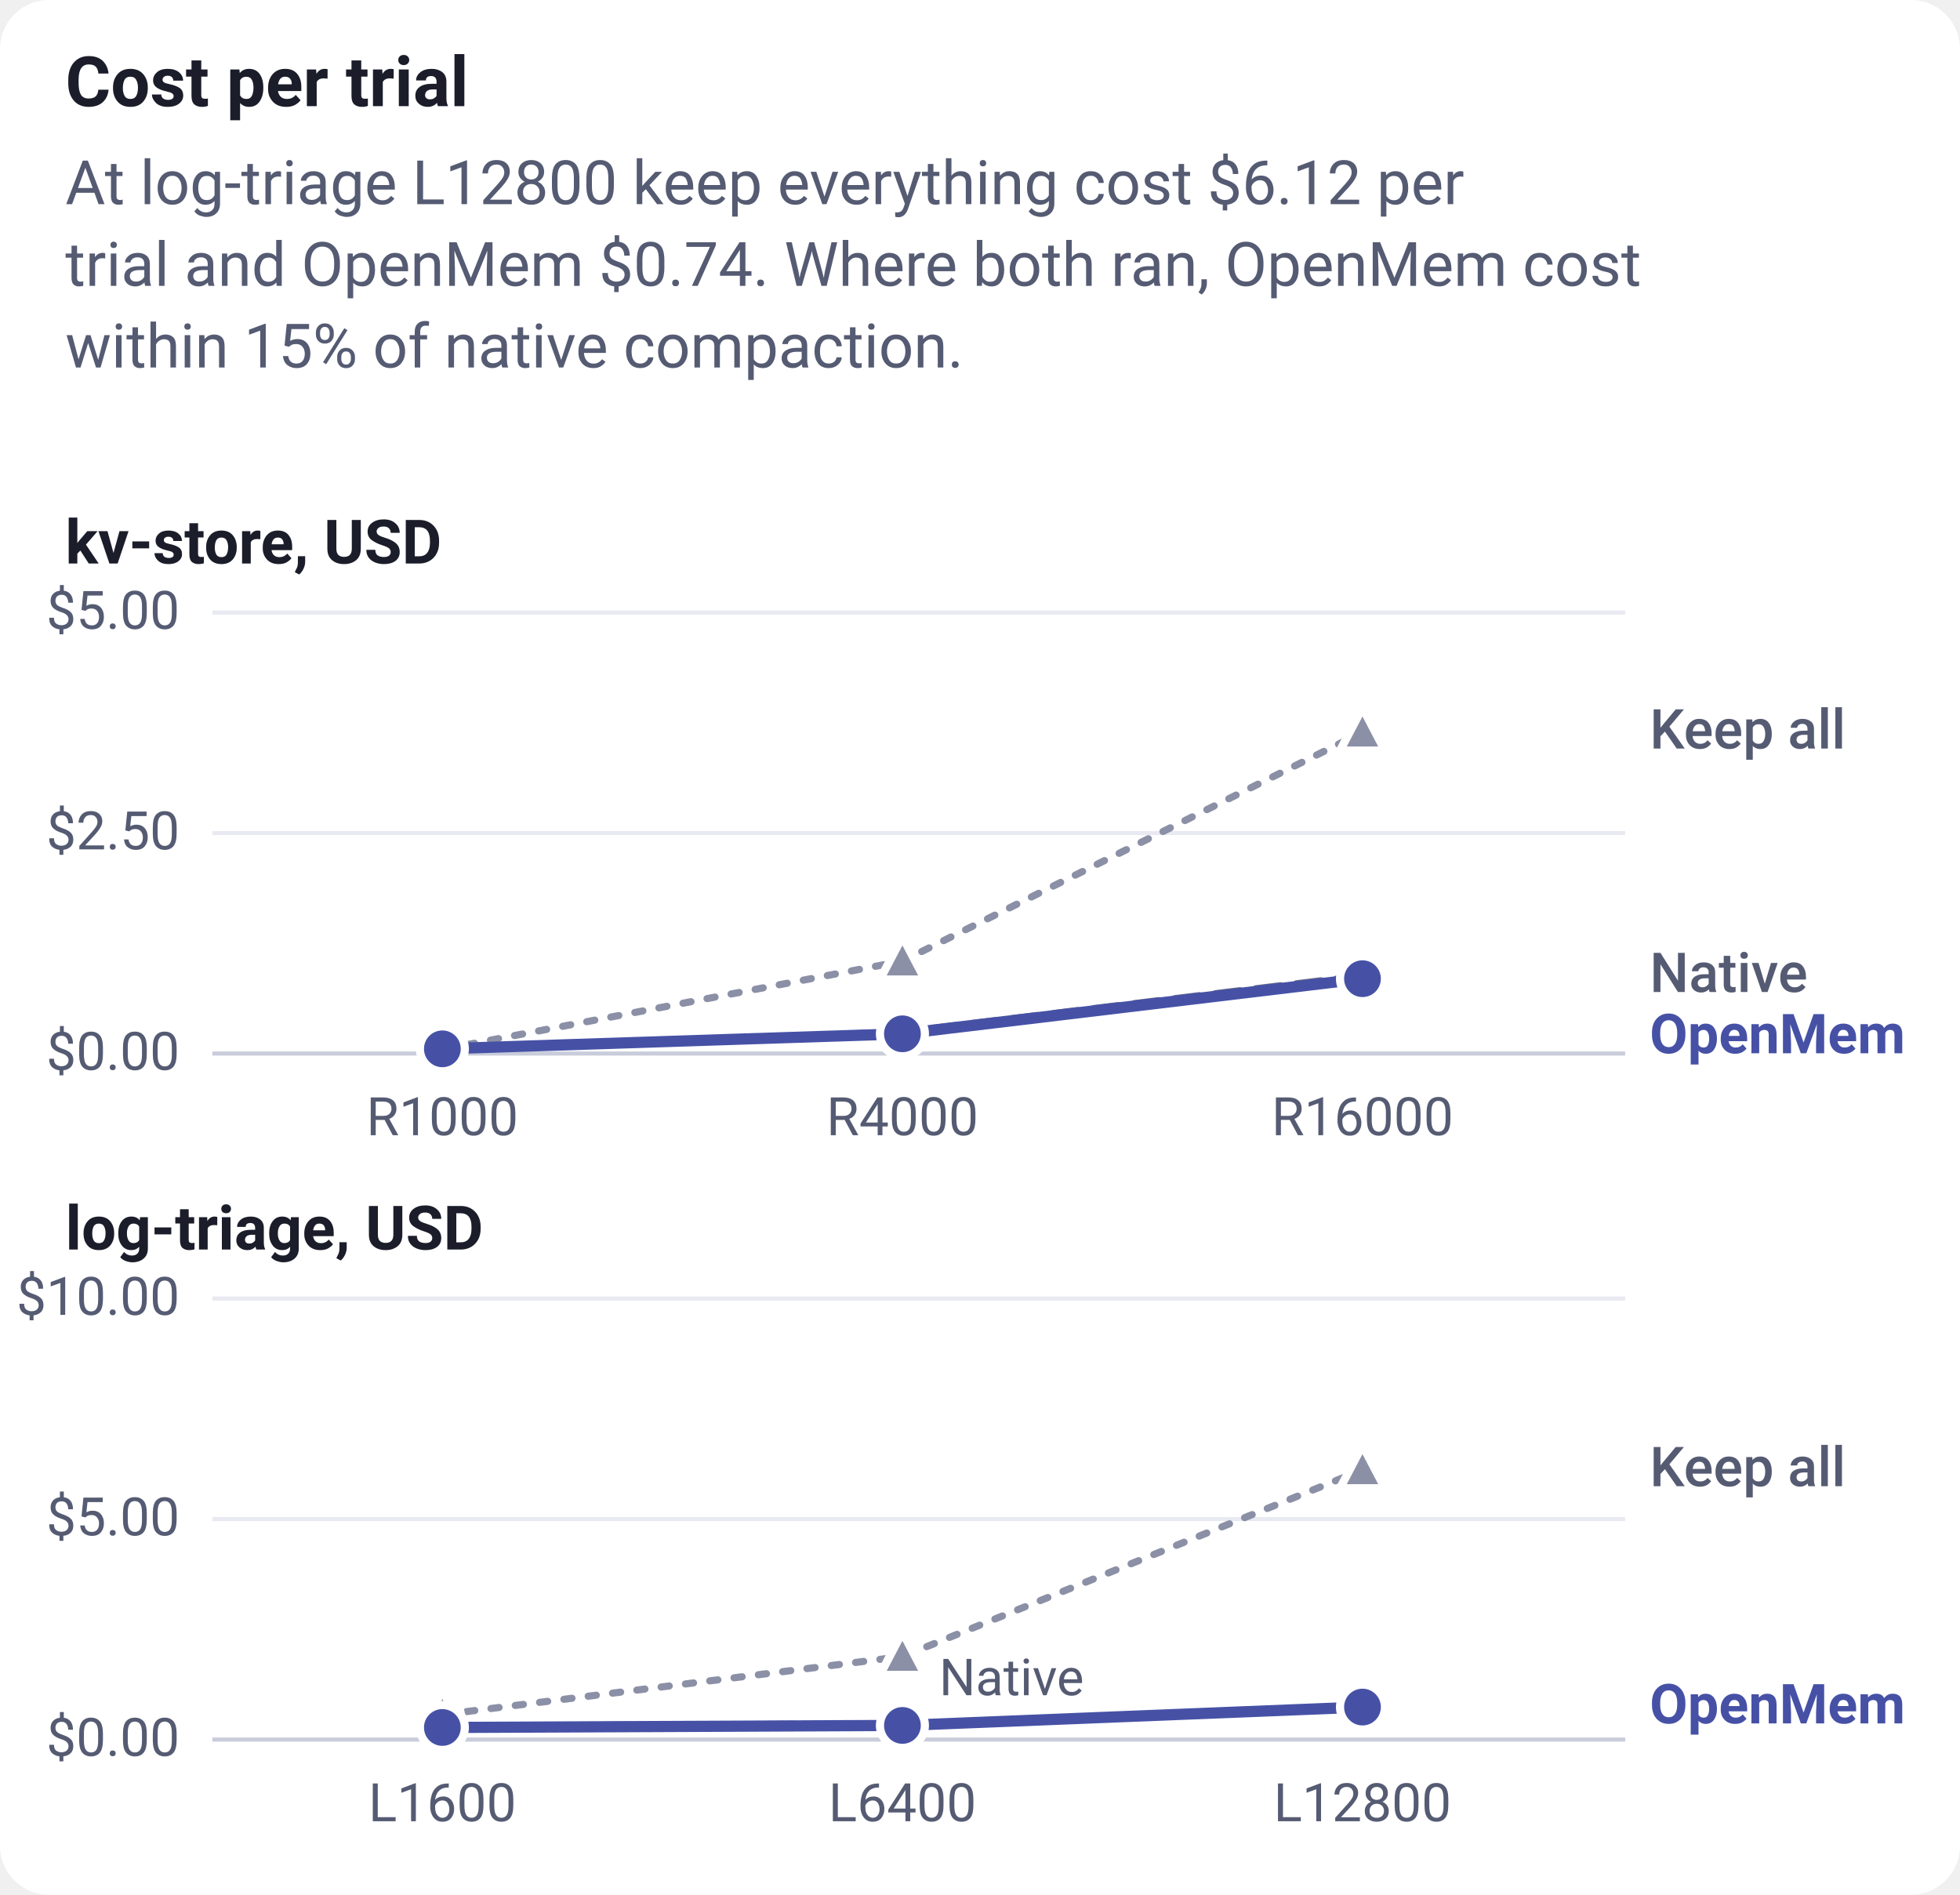
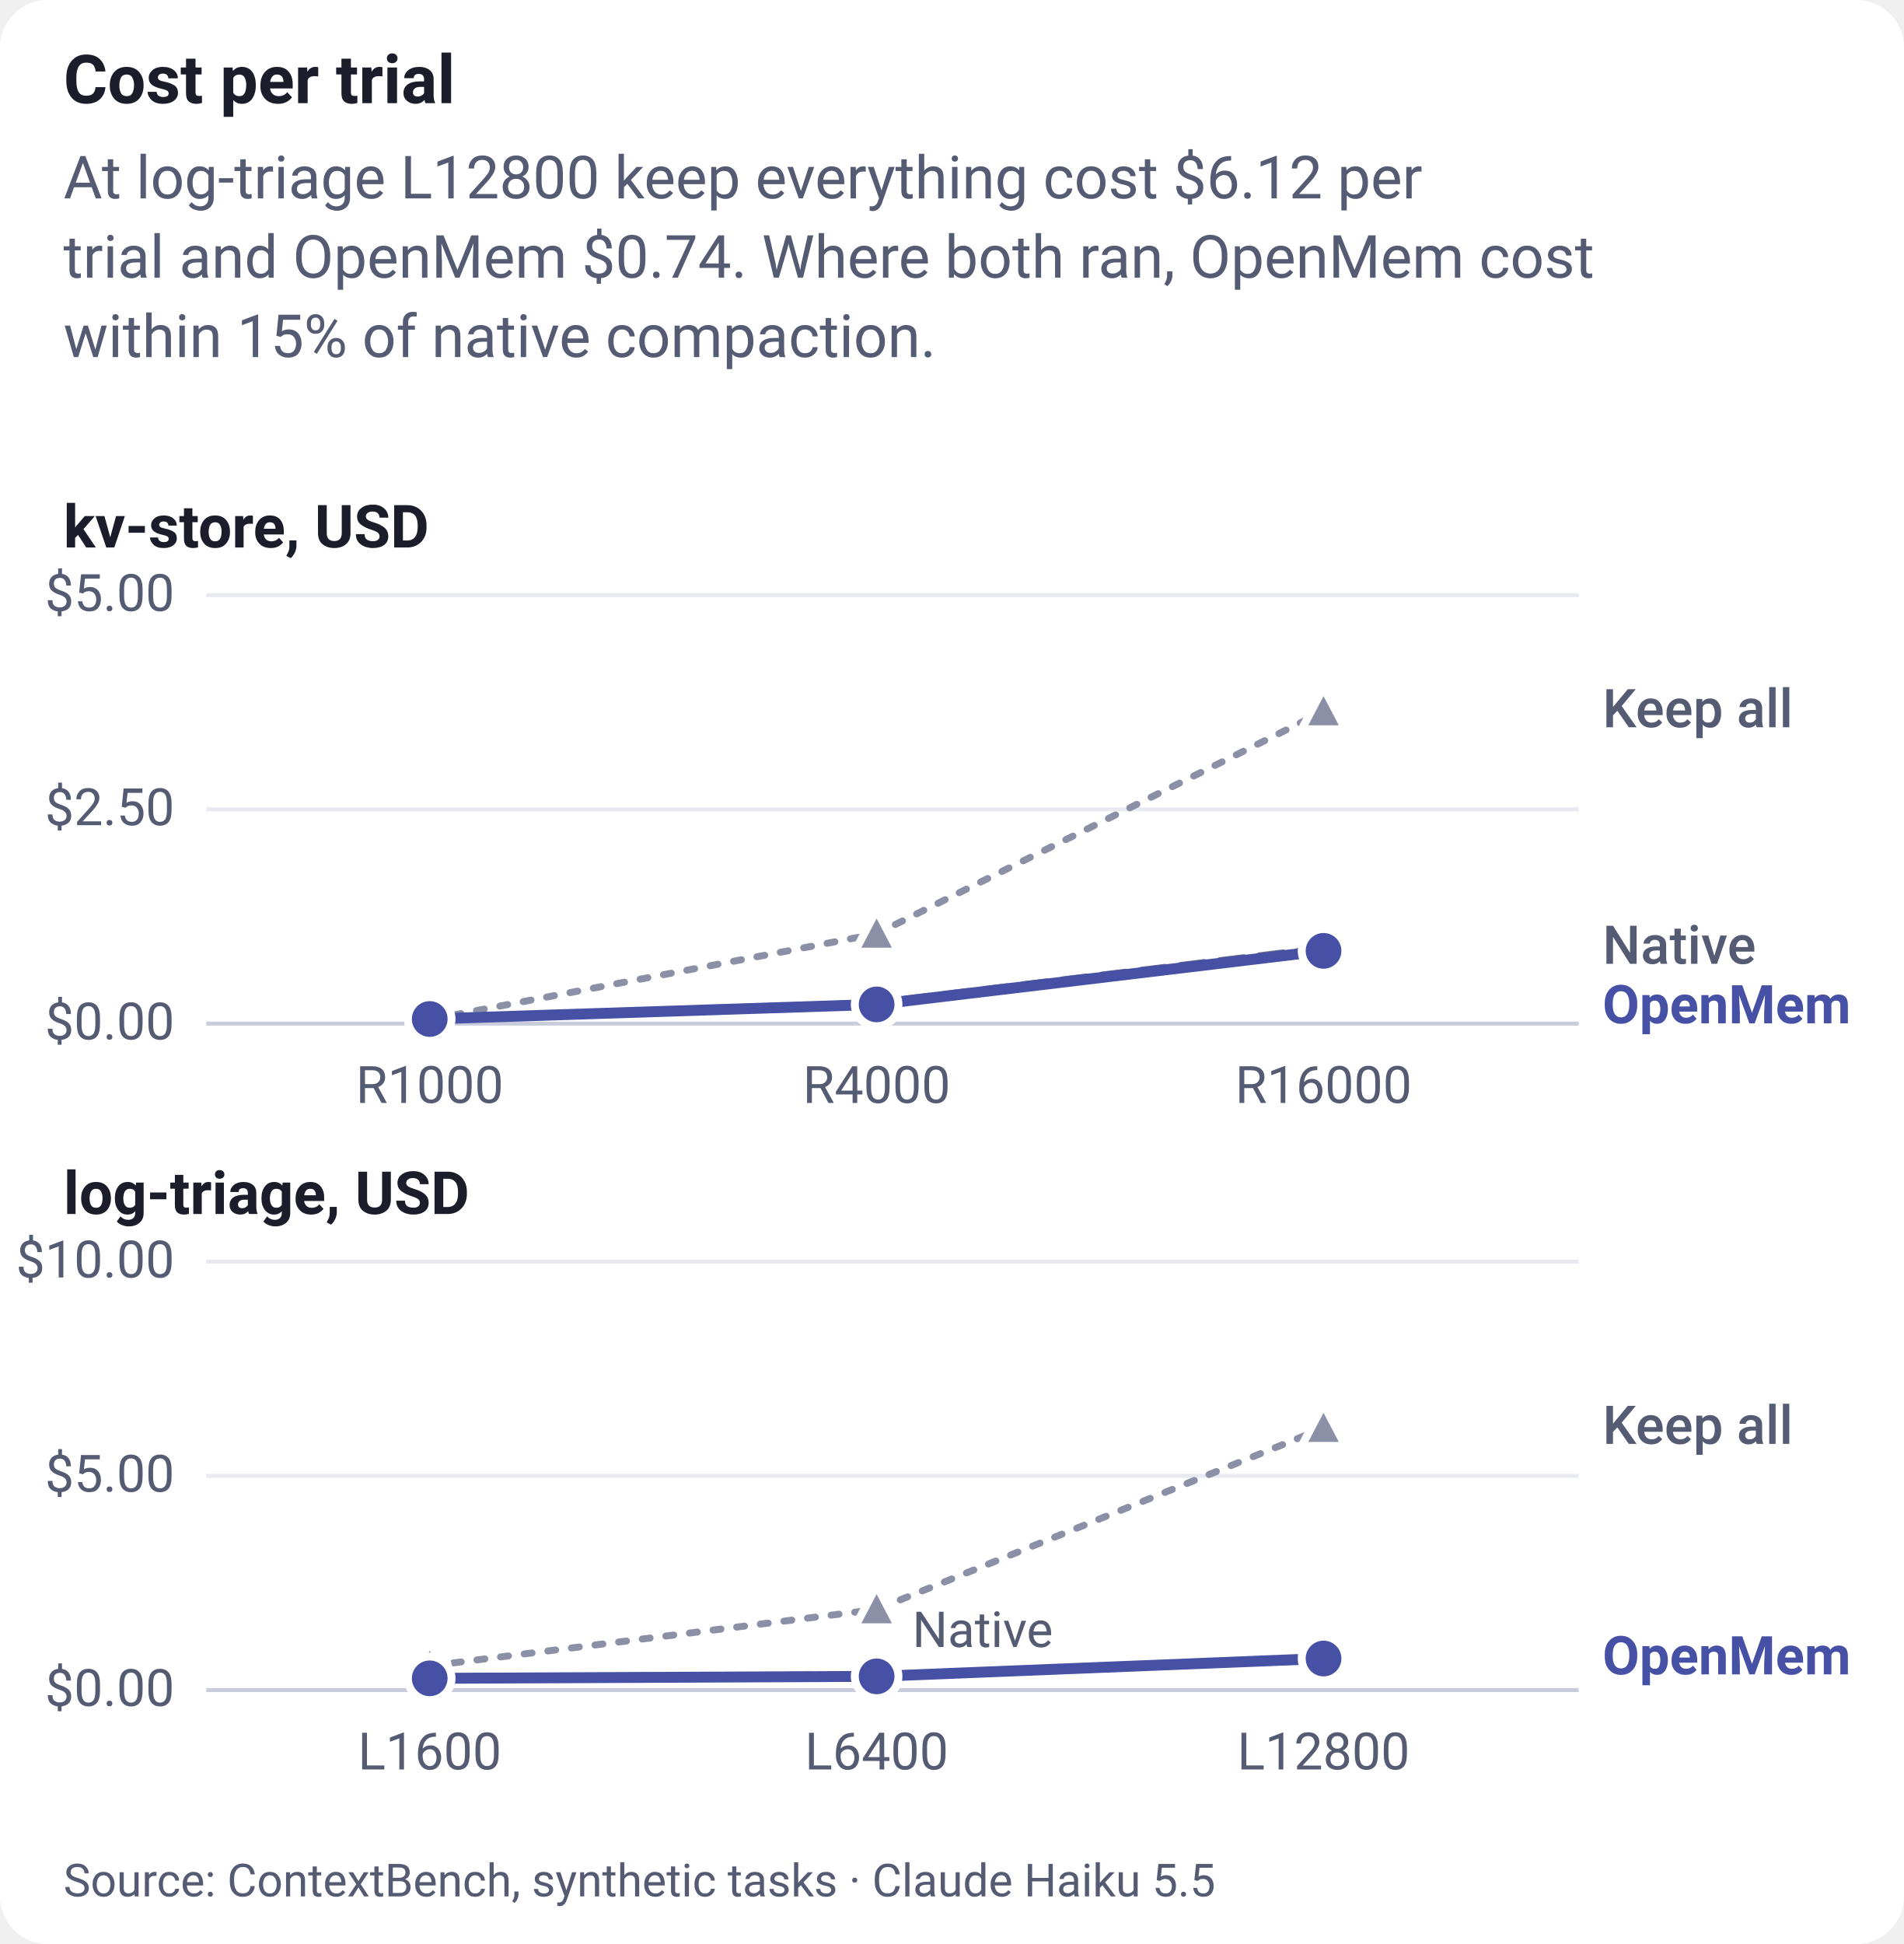
- <svg xmlns="http://www.w3.org/2000/svg" viewBox="0 0 480 464" width="480" height="464" role="img" aria-label="Cost per trial" font-family="'DM Sans', system-ui, -apple-system, 'Segoe UI', Roboto, sans-serif">
-   <rect width="480" height="464" rx="12" fill="#ffffff" />
+ <svg xmlns="http://www.w3.org/2000/svg" viewBox="0 0 480 490" width="480" height="490" role="img" aria-label="Cost per trial" font-family="'DM Sans', system-ui, -apple-system, 'Segoe UI', Roboto, sans-serif">
+   <rect width="480" height="490" rx="12" fill="#ffffff" />
  <text x="16" y="26" font-size="17" font-weight="700" fill="#1b1d2a">Cost per trial</text>
  <text x="16" y="50" font-size="15" fill="#555b72">At log-triage L12800 keep everything cost $6.12 per</text>
  <text x="16" y="70" font-size="15" fill="#555b72">trial and OpenMem $0.74. Where both ran, OpenMem cost</text>
  <text x="16" y="90" font-size="15" fill="#555b72">within 15% of native compaction.</text>
  <text x="16" y="138" font-size="15" font-weight="700" fill="#1b1d2a">kv-store, USD</text>
  <line x1="52" x2="398" y1="258" y2="258" stroke="#c9ccda" stroke-width="1" />
  <text x="44" y="262" font-size="13" text-anchor="end" fill="#555b72">$0.00</text>
  <line x1="52" x2="398" y1="204" y2="204" stroke="#e8e9f1" stroke-width="1" />
  <text x="44" y="208" font-size="13" text-anchor="end" fill="#555b72">$2.50</text>
  <line x1="52" x2="398" y1="150" y2="150" stroke="#e8e9f1" stroke-width="1" />
  <text x="44" y="154" font-size="13" text-anchor="end" fill="#555b72">$5.00</text>
  <text x="108.333" y="278" font-size="13" text-anchor="middle" fill="#555b72">R1000</text>
  <text x="221" y="278" font-size="13" text-anchor="middle" fill="#555b72">R4000</text>
  <text x="333.667" y="278" font-size="13" text-anchor="middle" fill="#555b72">R16000</text>
  <polyline points="108.333,256.982 221,235.372 333.667,179.311" fill="none" stroke="#8b90a6" stroke-width="1.75" stroke-dasharray="2 4" stroke-linecap="round" stroke-linejoin="round" />
  <path d="M108.333 250.982 L113.833 261.482 L102.833 261.482 Z" fill="#8b90a6" stroke="#ffffff" stroke-width="2" />
  <path d="M221 229.372 L226.5 239.872 L215.5 239.872 Z" fill="#8b90a6" stroke="#ffffff" stroke-width="2" />
  <path d="M333.667 173.311 L339.167 183.811 L328.167 183.811 Z" fill="#8b90a6" stroke="#ffffff" stroke-width="2" />
  <polyline points="108.333,256.996 221,252.732 333.667,238.936" fill="none" stroke="#6b7088" stroke-width="1.75" stroke-dasharray="6 4" stroke-linecap="round" stroke-linejoin="round" />
  <rect x="103.833" y="252.496" width="9" height="9" rx="1.5" fill="#6b7088" stroke="#ffffff" stroke-width="2" />
  <rect x="216.5" y="248.232" width="9" height="9" rx="1.5" fill="#6b7088" stroke="#ffffff" stroke-width="2" />
  <rect x="329.167" y="234.436" width="9" height="9" rx="1.5" fill="#6b7088" stroke="#ffffff" stroke-width="2" />
  <polyline points="108.333,256.846 221,253.17 333.667,239.671" fill="none" stroke="#4651a6" stroke-width="2.75" stroke-linecap="round" stroke-linejoin="round" />
  <circle cx="108.333" cy="256.846" r="5.5" fill="#4651a6" stroke="#ffffff" stroke-width="2" />
  <circle cx="221" cy="253.17" r="5.5" fill="#4651a6" stroke="#ffffff" stroke-width="2" />
  <circle cx="333.667" cy="239.671" r="5.5" fill="#4651a6" stroke="#ffffff" stroke-width="2" />
  <text x="404" y="183.311" font-size="13.5" font-weight="500" fill="#555b72">Keep all</text>
  <text x="404" y="242.936" font-size="13.5" font-weight="500" fill="#555b72">Native</text>
  <text x="404" y="257.936" font-size="13.5" font-weight="700" fill="#4651a6">OpenMem</text>
  <text x="16" y="306" font-size="15" font-weight="700" fill="#1b1d2a">log-triage, USD</text>
  <line x1="52" x2="398" y1="426" y2="426" stroke="#c9ccda" stroke-width="1" />
  <text x="44" y="430" font-size="13" text-anchor="end" fill="#555b72">$0.00</text>
  <line x1="52" x2="398" y1="372" y2="372" stroke="#e8e9f1" stroke-width="1" />
  <text x="44" y="376" font-size="13" text-anchor="end" fill="#555b72">$5.00</text>
  <line x1="52" x2="398" y1="318" y2="318" stroke="#e8e9f1" stroke-width="1" />
  <text x="44" y="322" font-size="13" text-anchor="end" fill="#555b72">$10.00</text>
  <text x="108.333" y="446" font-size="13" text-anchor="middle" fill="#555b72">L1600</text>
  <text x="221" y="446" font-size="13" text-anchor="middle" fill="#555b72">L6400</text>
  <text x="333.667" y="446" font-size="13" text-anchor="middle" fill="#555b72">L12800</text>
  <polyline points="108.333,419.897 221,405.665 333.667,359.95" fill="none" stroke="#8b90a6" stroke-width="1.75" stroke-dasharray="2 4" stroke-linecap="round" stroke-linejoin="round" />
  <path d="M108.333 413.897 L113.833 424.397 L102.833 424.397 Z" fill="#8b90a6" stroke="#ffffff" stroke-width="2" />
  <path d="M221 399.665 L226.5 410.165 L215.5 410.165 Z" fill="#8b90a6" stroke="#ffffff" stroke-width="2" />
  <path d="M333.667 353.95 L339.167 364.45 L328.167 364.45 Z" fill="#8b90a6" stroke="#ffffff" stroke-width="2" />
  <polyline points="108.333,422.663 221,422.138" fill="none" stroke="#6b7088" stroke-width="1.75" stroke-dasharray="6 4" stroke-linecap="round" stroke-linejoin="round" />
  <rect x="103.833" y="418.163" width="9" height="9" rx="1.5" fill="#6b7088" stroke="#ffffff" stroke-width="2" />
  <rect x="216.5" y="417.638" width="9" height="9" rx="1.5" fill="#6b7088" stroke="#ffffff" stroke-width="2" />
  <polyline points="108.333,423.039 221,422.539 333.667,418.041" fill="none" stroke="#4651a6" stroke-width="2.75" stroke-linecap="round" stroke-linejoin="round" />
  <circle cx="108.333" cy="423.039" r="5.5" fill="#4651a6" stroke="#ffffff" stroke-width="2" />
  <circle cx="221" cy="422.539" r="5.5" fill="#4651a6" stroke="#ffffff" stroke-width="2" />
  <circle cx="333.667" cy="418.041" r="5.5" fill="#4651a6" stroke="#ffffff" stroke-width="2" />
  <text x="404" y="363.95" font-size="13.5" font-weight="500" fill="#555b72">Keep all</text>
  <text x="404" y="422.041" font-size="13.5" font-weight="700" fill="#4651a6">OpenMem</text>
  <text x="230" y="415.138" font-size="12.5" fill="#555b72" stroke="#ffffff" stroke-width="3" paint-order="stroke">Native</text>
+   <text x="16" y="478" font-size="11.5" fill="#555b72">Source: ContextBench, synthetic tasks · Claude Haiku 5.5</text>
</svg>
